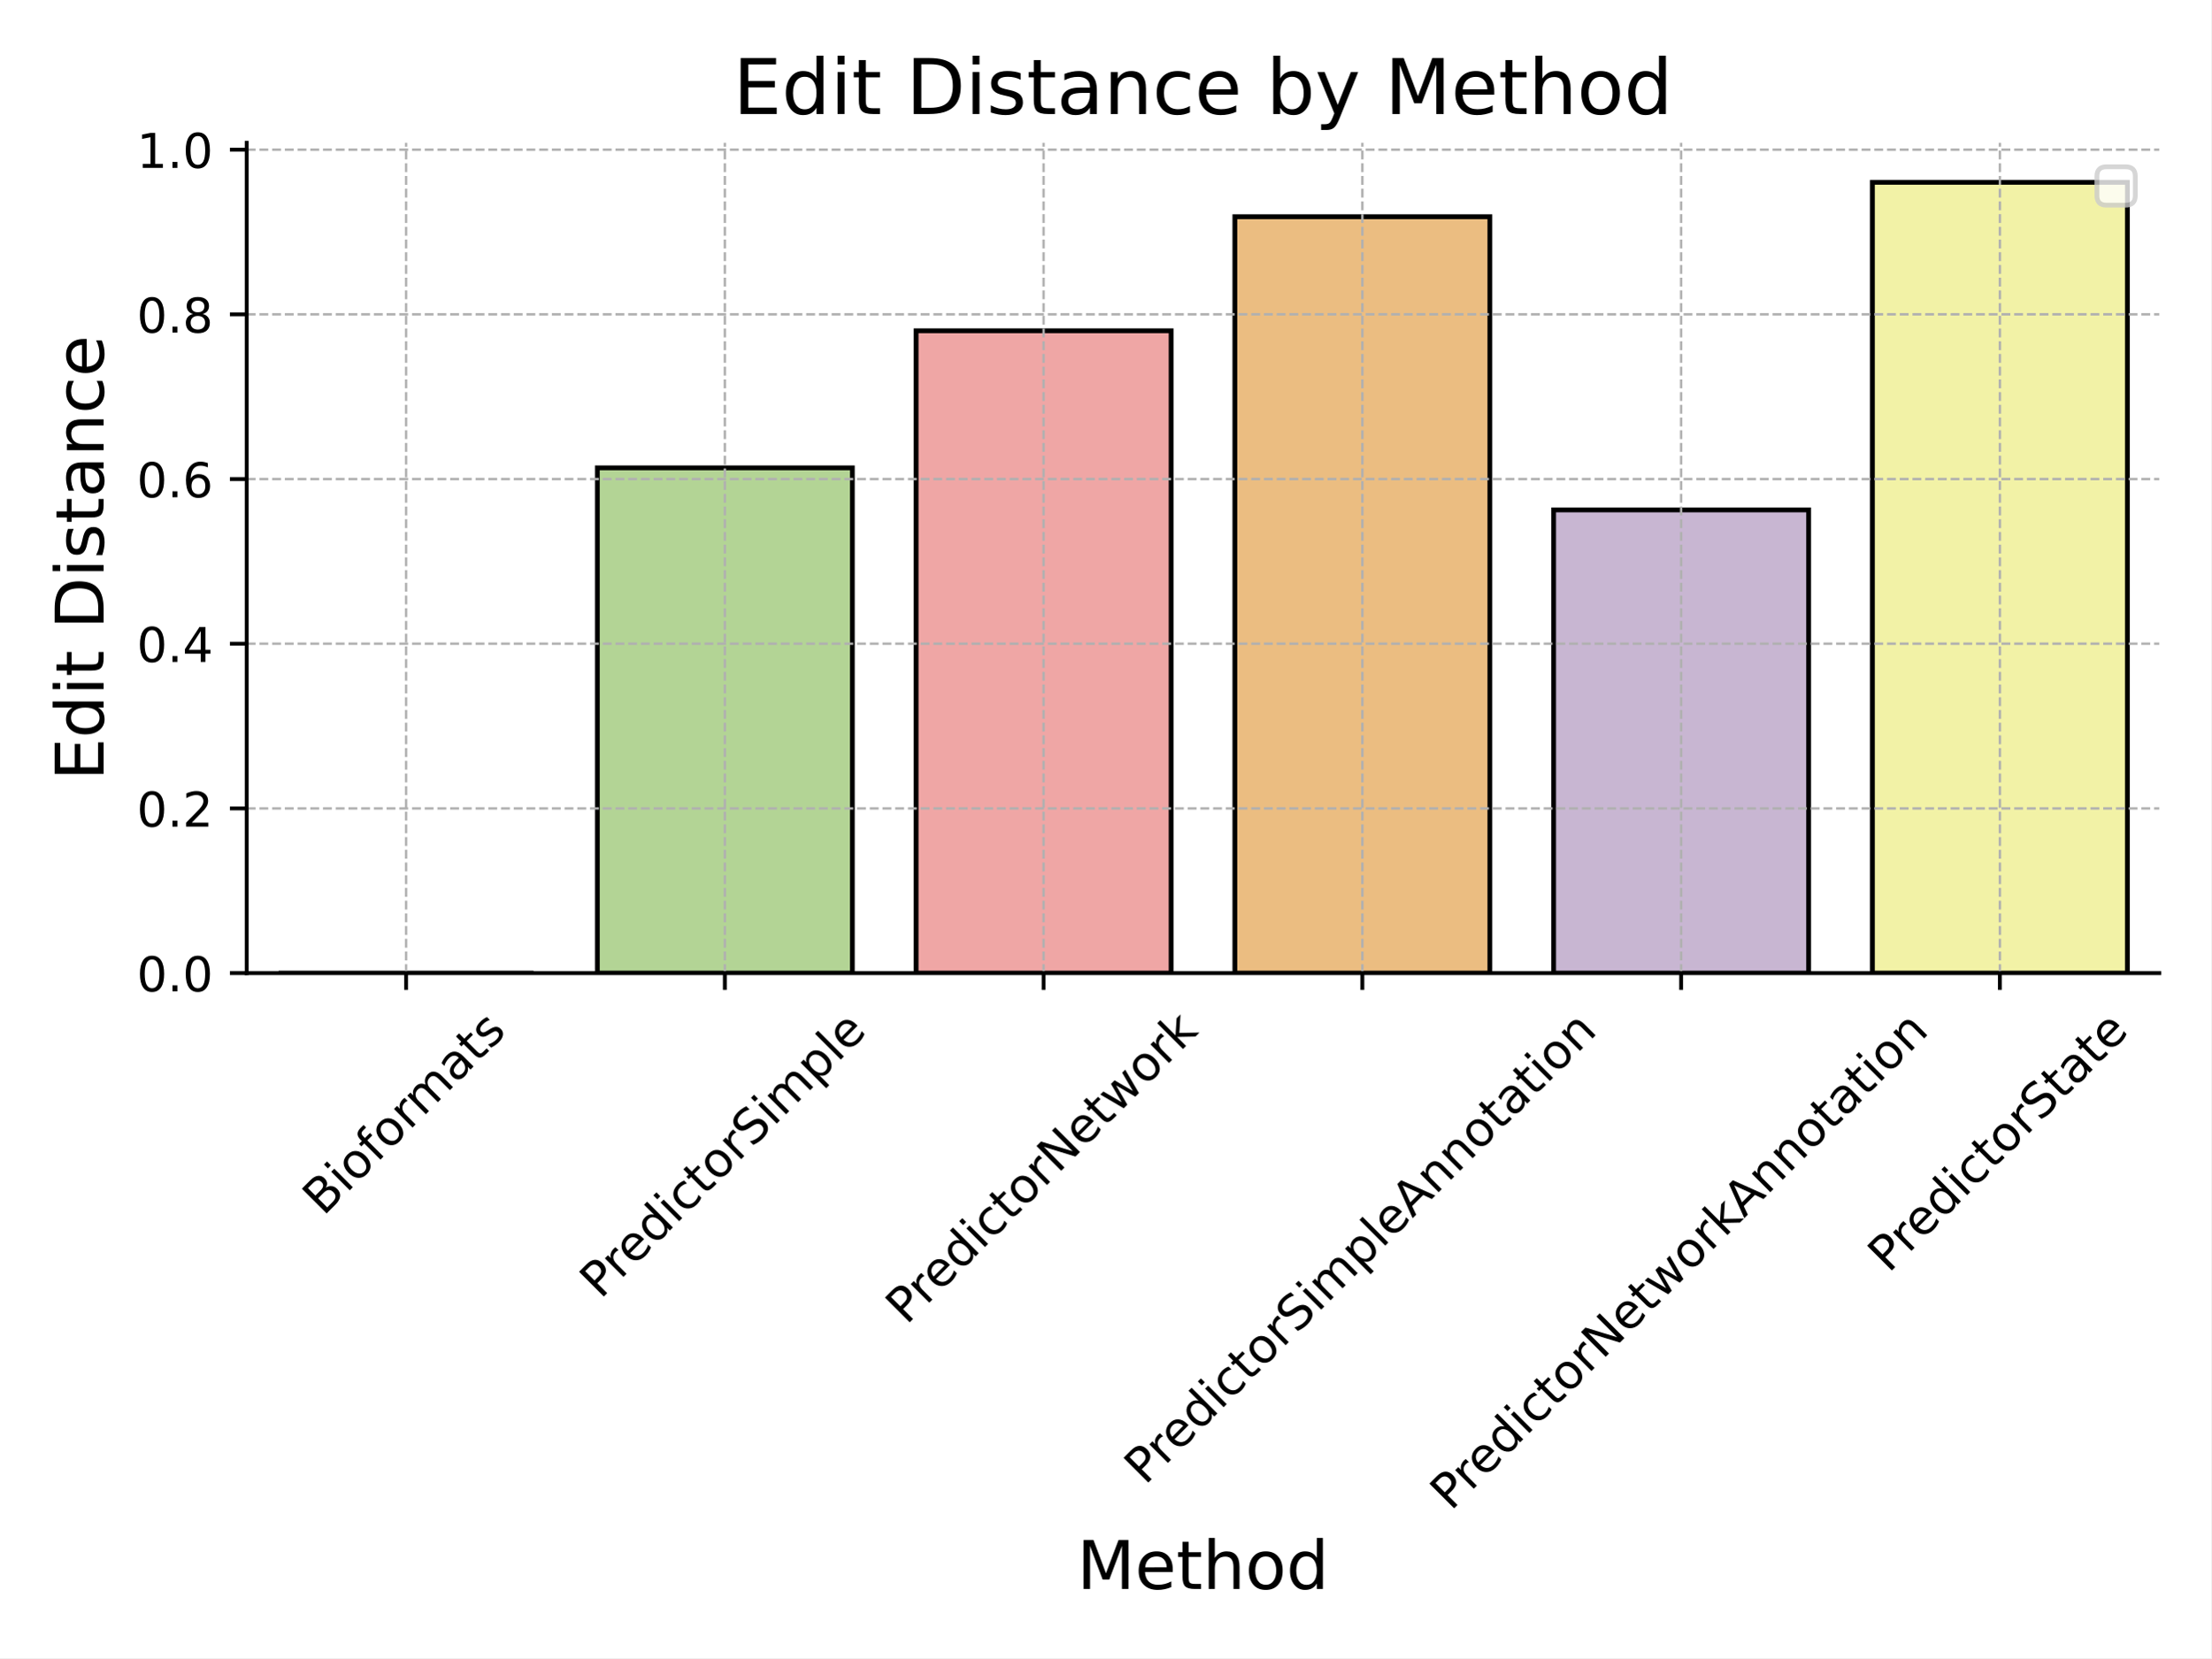
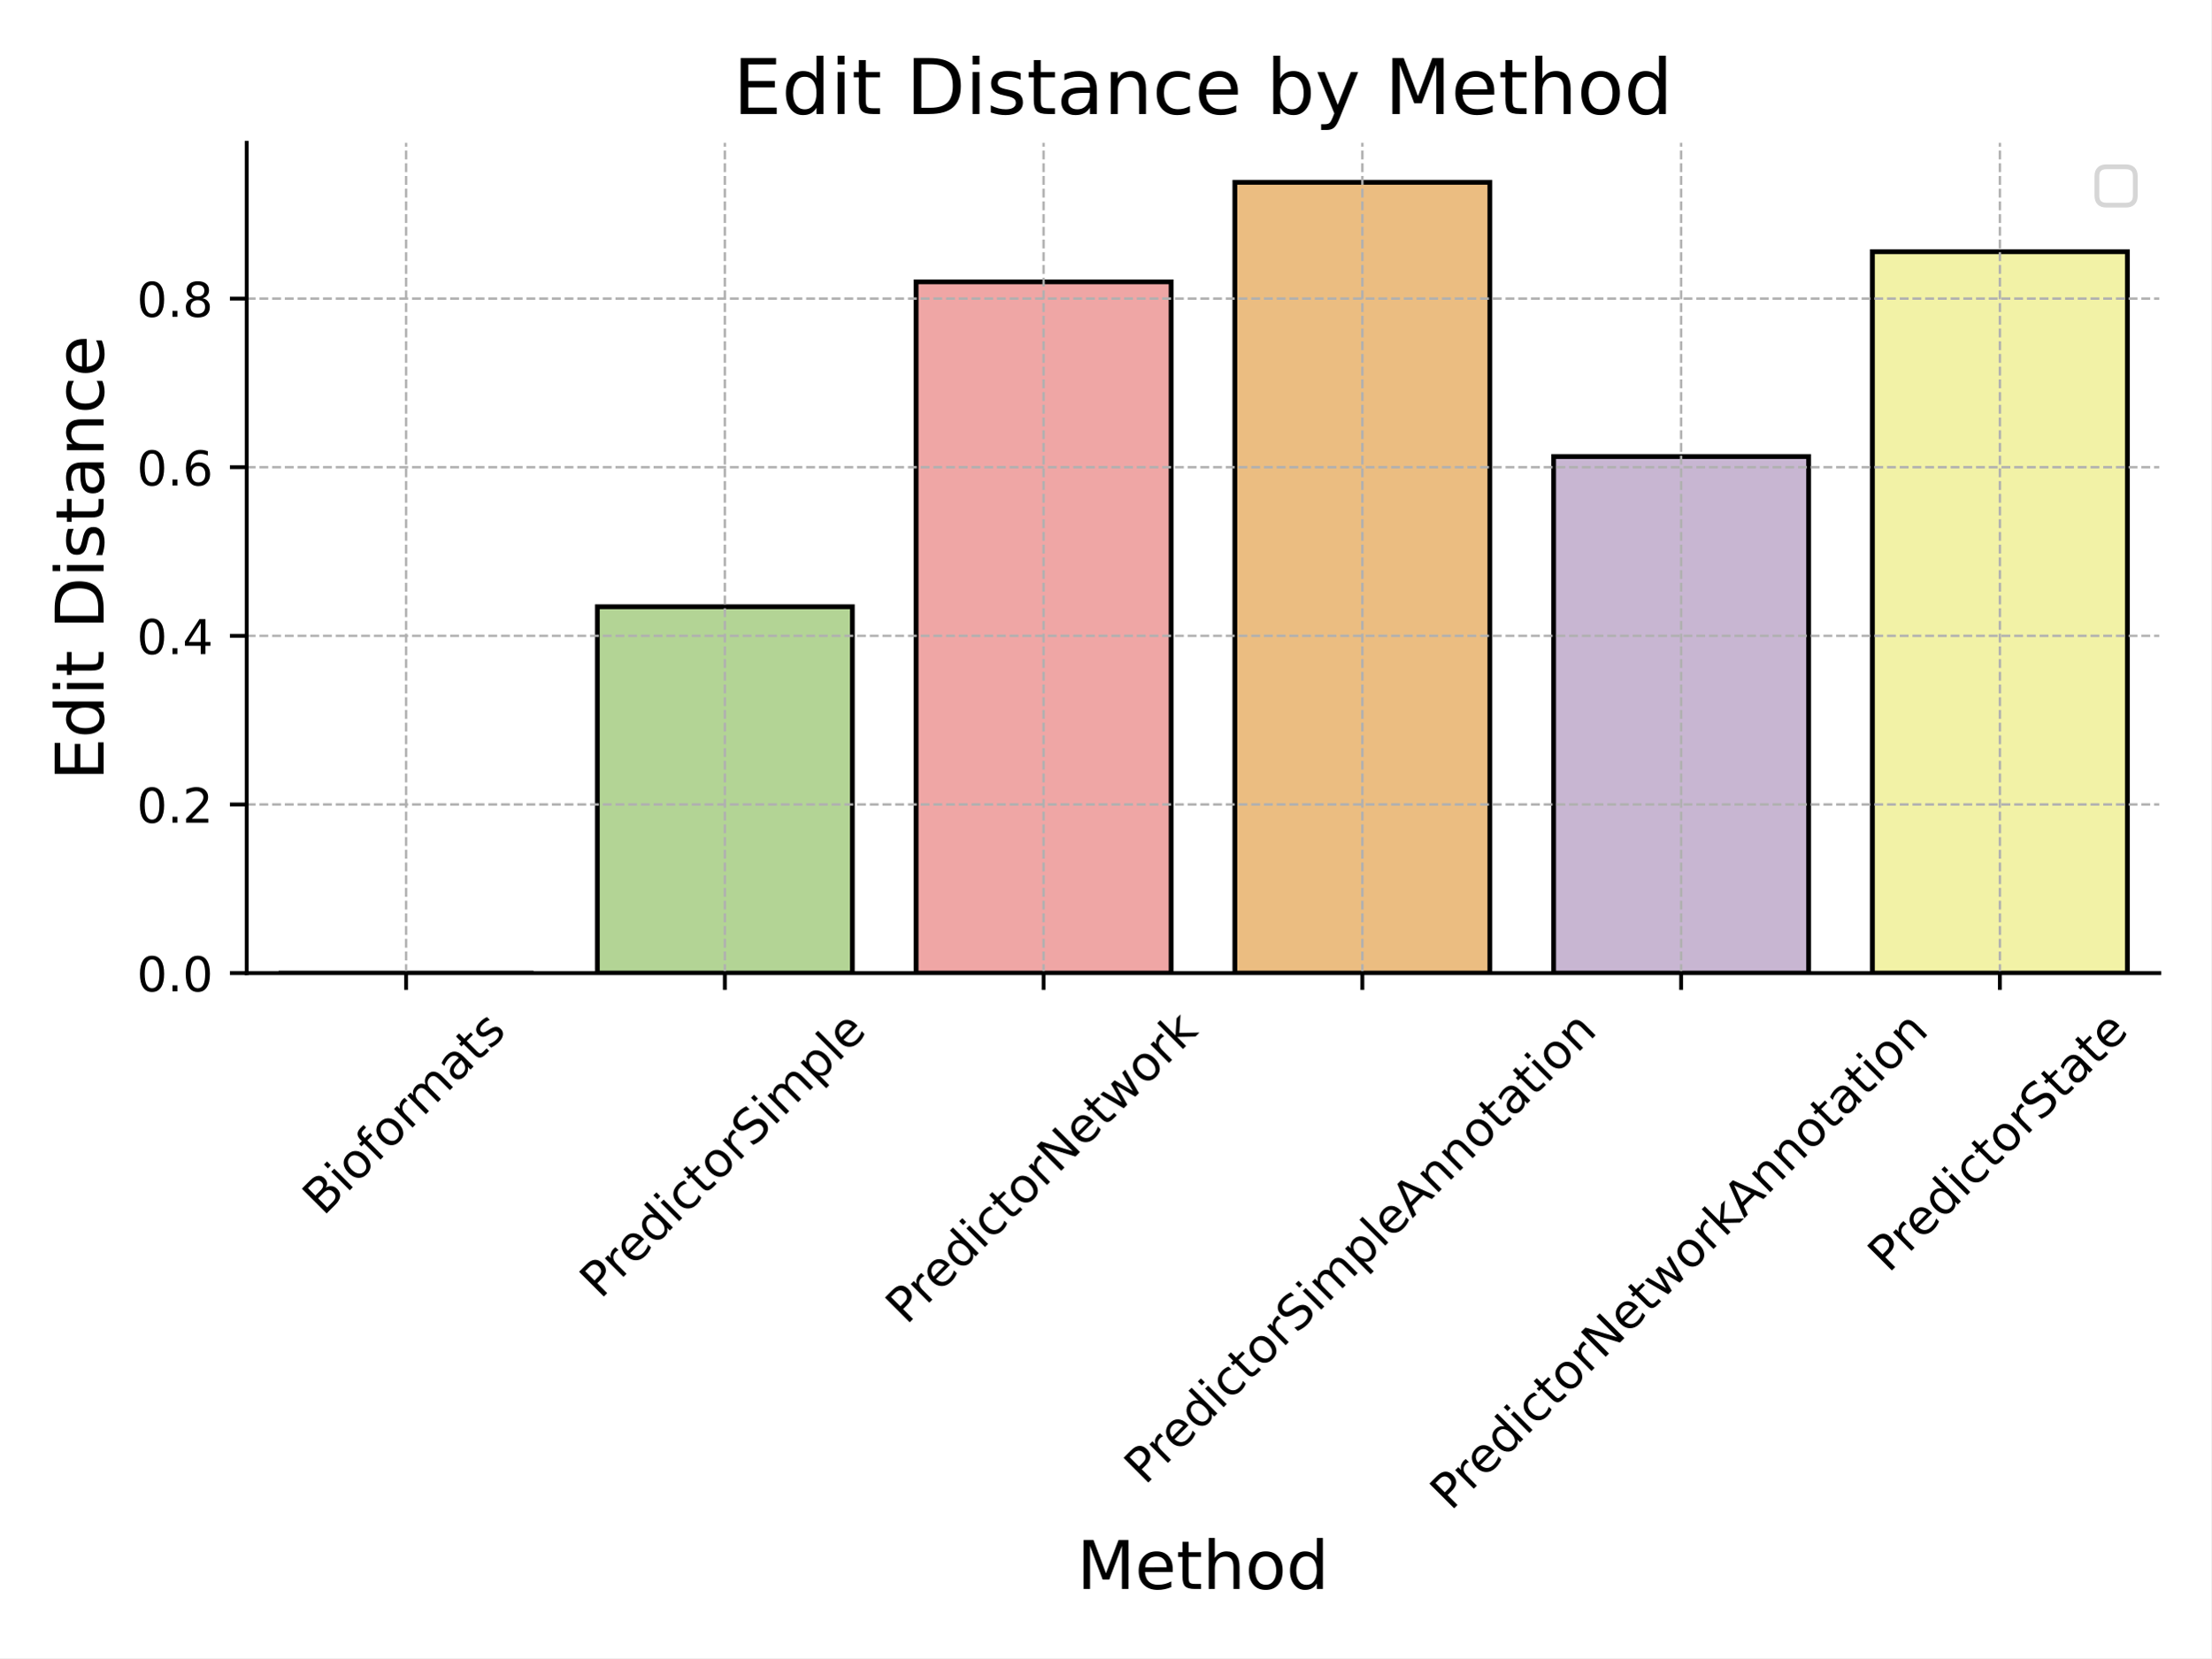
<svg xmlns="http://www.w3.org/2000/svg" xmlns:xlink="http://www.w3.org/1999/xlink" width="460.8pt" height="345.6pt" viewBox="0 0 460.8 345.6" version="1.1">
  <defs>
    <style type="text/css">*{stroke-linejoin: round; stroke-linecap: butt}</style>
  </defs>
  <g id="figure_1">
    <g id="patch_1">
      <path d="M 0 345.6  L 460.8 345.6  L 460.8 0  L 0 0  z " style="fill: #ffffff" />
    </g>
    <g id="axes_1">
      <g id="patch_2">
        <path d="M 51.41 202.824  L 450 202.824  L 450 29.76  L 51.41 29.76  z " style="fill: #ffffff" />
      </g>
      <g id="patch_3">
-         <path d="M 58.053 202.824  L 111.198 202.824  L 111.198 202.824  L 58.053 202.824  z " clip-path="url(#pd45c14556b)" style="fill: #aeccdb; stroke: #000000; stroke-linejoin: miter" />
+         <path d="M 58.053 202.824  L 111.198 202.824  L 111.198 202.824  L 58.053 202.824  z " clip-path="url(#pc53a55c528)" style="fill: #aeccdb; stroke: #000000; stroke-linejoin: miter" />
      </g>
      <g id="patch_4">
-         <path d="M 124.485 202.824  L 177.63 202.824  L 177.63 97.513  L 124.485 97.513  z " clip-path="url(#pd45c14556b)" style="fill: #b3d495; stroke: #000000; stroke-linejoin: miter" />
+         <path d="M 124.485 202.824  L 177.63 202.824  L 177.63 126.465  L 124.485 126.465  z " clip-path="url(#pc53a55c528)" style="fill: #b3d495; stroke: #000000; stroke-linejoin: miter" />
      </g>
      <g id="patch_5">
-         <path d="M 190.917 202.824  L 244.062 202.824  L 244.062 68.941  L 190.917 68.941  z " clip-path="url(#pd45c14556b)" style="fill: #efa6a5; stroke: #000000; stroke-linejoin: miter" />
+         <path d="M 190.917 202.824  L 244.062 202.824  L 244.062 58.743  L 190.917 58.743  z " clip-path="url(#pc53a55c528)" style="fill: #efa6a5; stroke: #000000; stroke-linejoin: miter" />
      </g>
      <g id="patch_6">
-         <path d="M 257.348 202.824  L 310.493 202.824  L 310.493 45.169  L 257.348 45.169  z " clip-path="url(#pd45c14556b)" style="fill: #ebbd81; stroke: #000000; stroke-linejoin: miter" />
+         <path d="M 257.348 202.824  L 310.493 202.824  L 310.493 38.001  L 257.348 38.001  z " clip-path="url(#pc53a55c528)" style="fill: #ebbd81; stroke: #000000; stroke-linejoin: miter" />
      </g>
      <g id="patch_7">
-         <path d="M 323.78 202.824  L 376.925 202.824  L 376.925 106.28  L 323.78 106.28  z " clip-path="url(#pd45c14556b)" style="fill: #c8b6d2; stroke: #000000; stroke-linejoin: miter" />
+         <path d="M 323.78 202.824  L 376.925 202.824  L 376.925 95.158  L 323.78 95.158  z " clip-path="url(#pc53a55c528)" style="fill: #c8b6d2; stroke: #000000; stroke-linejoin: miter" />
      </g>
      <g id="patch_8">
-         <path d="M 390.212 202.824  L 443.357 202.824  L 443.357 38.001  L 390.212 38.001  z " clip-path="url(#pd45c14556b)" style="fill: #f2f2a6; stroke: #000000; stroke-linejoin: miter" />
+         <path d="M 390.212 202.824  L 443.357 202.824  L 443.357 52.456  L 390.212 52.456  z " clip-path="url(#pc53a55c528)" style="fill: #f2f2a6; stroke: #000000; stroke-linejoin: miter" />
      </g>
      <g id="matplotlib.axis_1">
        <g id="xtick_1">
          <g id="line2d_1">
-             <path d="M 84.626 202.824  L 84.626 29.76  " clip-path="url(#pd45c14556b)" style="fill: none; stroke-dasharray: 1.85,0.8; stroke-dashoffset: 0; stroke: #b0b0b0; stroke-width: 0.5" />
+             <path d="M 84.626 202.824  L 84.626 29.76  " clip-path="url(#pc53a55c528)" style="fill: none; stroke-dasharray: 1.85,0.8; stroke-dashoffset: 0; stroke: #b0b0b0; stroke-width: 0.5" />
          </g>
          <g id="line2d_2">
            <defs>
-               <path id="m7a26733d53" d="M 0 0  L 0 3.5  " style="stroke: #000000; stroke-width: 0.8" />
+               <path id="md5f6fcd54d" d="M 0 0  L 0 3.5  " style="stroke: #000000; stroke-width: 0.8" />
            </defs>
            <g>
-               <use xlink:href="#m7a26733d53" x="84.626" y="202.824" style="stroke: #000000; stroke-width: 0.8" />
+               <use xlink:href="#md5f6fcd54d" x="84.626" y="202.824" style="stroke: #000000; stroke-width: 0.8" />
            </g>
          </g>
          <g id="text_1">
            <g transform="translate(67.36801 253.6145) rotate(-45) scale(0.1 -0.1)">
              <defs>
                <path id="DejaVuSans-42" d="M 1259 2228  L 1259 519  L 2272 519  Q 2781 519 3026 730  Q 3272 941 3272 1375  Q 3272 1813 3026 2020  Q 2781 2228 2272 2228  L 1259 2228  z M 1259 4147  L 1259 2741  L 2194 2741  Q 2656 2741 2882 2914  Q 3109 3088 3109 3444  Q 3109 3797 2882 3972  Q 2656 4147 2194 4147  L 1259 4147  z M 628 4666  L 2241 4666  Q 2963 4666 3353 4366  Q 3744 4066 3744 3513  Q 3744 3084 3544 2831  Q 3344 2578 2956 2516  Q 3422 2416 3680 2098  Q 3938 1781 3938 1306  Q 3938 681 3513 340  Q 3088 0 2303 0  L 628 0  L 628 4666  z " transform="scale(0.015625)" />
                <path id="DejaVuSans-69" d="M 603 3500  L 1178 3500  L 1178 0  L 603 0  L 603 3500  z M 603 4863  L 1178 4863  L 1178 4134  L 603 4134  L 603 4863  z " transform="scale(0.015625)" />
                <path id="DejaVuSans-6f" d="M 1959 3097  Q 1497 3097 1228 2736  Q 959 2375 959 1747  Q 959 1119 1226 758  Q 1494 397 1959 397  Q 2419 397 2687 759  Q 2956 1122 2956 1747  Q 2956 2369 2687 2733  Q 2419 3097 1959 3097  z M 1959 3584  Q 2709 3584 3137 3096  Q 3566 2609 3566 1747  Q 3566 888 3137 398  Q 2709 -91 1959 -91  Q 1206 -91 779 398  Q 353 888 353 1747  Q 353 2609 779 3096  Q 1206 3584 1959 3584  z " transform="scale(0.015625)" />
                <path id="DejaVuSans-66" d="M 2375 4863  L 2375 4384  L 1825 4384  Q 1516 4384 1395 4259  Q 1275 4134 1275 3809  L 1275 3500  L 2222 3500  L 2222 3053  L 1275 3053  L 1275 0  L 697 0  L 697 3053  L 147 3053  L 147 3500  L 697 3500  L 697 3744  Q 697 4328 969 4595  Q 1241 4863 1831 4863  L 2375 4863  z " transform="scale(0.015625)" />
                <path id="DejaVuSans-72" d="M 2631 2963  Q 2534 3019 2420 3045  Q 2306 3072 2169 3072  Q 1681 3072 1420 2755  Q 1159 2438 1159 1844  L 1159 0  L 581 0  L 581 3500  L 1159 3500  L 1159 2956  Q 1341 3275 1631 3429  Q 1922 3584 2338 3584  Q 2397 3584 2469 3576  Q 2541 3569 2628 3553  L 2631 2963  z " transform="scale(0.015625)" />
                <path id="DejaVuSans-6d" d="M 3328 2828  Q 3544 3216 3844 3400  Q 4144 3584 4550 3584  Q 5097 3584 5394 3201  Q 5691 2819 5691 2113  L 5691 0  L 5113 0  L 5113 2094  Q 5113 2597 4934 2840  Q 4756 3084 4391 3084  Q 3944 3084 3684 2787  Q 3425 2491 3425 1978  L 3425 0  L 2847 0  L 2847 2094  Q 2847 2600 2669 2842  Q 2491 3084 2119 3084  Q 1678 3084 1418 2786  Q 1159 2488 1159 1978  L 1159 0  L 581 0  L 581 3500  L 1159 3500  L 1159 2956  Q 1356 3278 1631 3431  Q 1906 3584 2284 3584  Q 2666 3584 2933 3390  Q 3200 3197 3328 2828  z " transform="scale(0.015625)" />
                <path id="DejaVuSans-61" d="M 2194 1759  Q 1497 1759 1228 1600  Q 959 1441 959 1056  Q 959 750 1161 570  Q 1363 391 1709 391  Q 2188 391 2477 730  Q 2766 1069 2766 1631  L 2766 1759  L 2194 1759  z M 3341 1997  L 3341 0  L 2766 0  L 2766 531  Q 2569 213 2275 61  Q 1981 -91 1556 -91  Q 1019 -91 701 211  Q 384 513 384 1019  Q 384 1609 779 1909  Q 1175 2209 1959 2209  L 2766 2209  L 2766 2266  Q 2766 2663 2505 2880  Q 2244 3097 1772 3097  Q 1472 3097 1187 3025  Q 903 2953 641 2809  L 641 3341  Q 956 3463 1253 3523  Q 1550 3584 1831 3584  Q 2591 3584 2966 3190  Q 3341 2797 3341 1997  z " transform="scale(0.015625)" />
                <path id="DejaVuSans-74" d="M 1172 4494  L 1172 3500  L 2356 3500  L 2356 3053  L 1172 3053  L 1172 1153  Q 1172 725 1289 603  Q 1406 481 1766 481  L 2356 481  L 2356 0  L 1766 0  Q 1100 0 847 248  Q 594 497 594 1153  L 594 3053  L 172 3053  L 172 3500  L 594 3500  L 594 4494  L 1172 4494  z " transform="scale(0.015625)" />
                <path id="DejaVuSans-73" d="M 2834 3397  L 2834 2853  Q 2591 2978 2328 3040  Q 2066 3103 1784 3103  Q 1356 3103 1142 2972  Q 928 2841 928 2578  Q 928 2378 1081 2264  Q 1234 2150 1697 2047  L 1894 2003  Q 2506 1872 2764 1633  Q 3022 1394 3022 966  Q 3022 478 2636 193  Q 2250 -91 1575 -91  Q 1294 -91 989 -36  Q 684 19 347 128  L 347 722  Q 666 556 975 473  Q 1284 391 1588 391  Q 1994 391 2212 530  Q 2431 669 2431 922  Q 2431 1156 2273 1281  Q 2116 1406 1581 1522  L 1381 1569  Q 847 1681 609 1914  Q 372 2147 372 2553  Q 372 3047 722 3315  Q 1072 3584 1716 3584  Q 2034 3584 2315 3537  Q 2597 3491 2834 3397  z " transform="scale(0.015625)" />
              </defs>
              <use xlink:href="#DejaVuSans-42" />
              <use xlink:href="#DejaVuSans-69" x="68.604" />
              <use xlink:href="#DejaVuSans-6f" x="96.387" />
              <use xlink:href="#DejaVuSans-66" x="157.568" />
              <use xlink:href="#DejaVuSans-6f" x="192.773" />
              <use xlink:href="#DejaVuSans-72" x="253.955" />
              <use xlink:href="#DejaVuSans-6d" x="293.318" />
              <use xlink:href="#DejaVuSans-61" x="390.73" />
              <use xlink:href="#DejaVuSans-74" x="452.01" />
              <use xlink:href="#DejaVuSans-73" x="491.219" />
            </g>
          </g>
        </g>
        <g id="xtick_2">
          <g id="line2d_3">
-             <path d="M 151.058 202.824  L 151.058 29.76  " clip-path="url(#pd45c14556b)" style="fill: none; stroke-dasharray: 1.85,0.8; stroke-dashoffset: 0; stroke: #b0b0b0; stroke-width: 0.5" />
+             <path d="M 151.058 202.824  L 151.058 29.76  " clip-path="url(#pc53a55c528)" style="fill: none; stroke-dasharray: 1.85,0.8; stroke-dashoffset: 0; stroke: #b0b0b0; stroke-width: 0.5" />
          </g>
          <g id="line2d_4">
            <g>
-               <use xlink:href="#m7a26733d53" x="151.058" y="202.824" style="stroke: #000000; stroke-width: 0.8" />
+               <use xlink:href="#md5f6fcd54d" x="151.058" y="202.824" style="stroke: #000000; stroke-width: 0.8" />
            </g>
          </g>
          <g id="text_2">
            <g transform="translate(125.1431 270.9276) rotate(-45) scale(0.1 -0.1)">
              <defs>
                <path id="DejaVuSans-50" d="M 1259 4147  L 1259 2394  L 2053 2394  Q 2494 2394 2734 2622  Q 2975 2850 2975 3272  Q 2975 3691 2734 3919  Q 2494 4147 2053 4147  L 1259 4147  z M 628 4666  L 2053 4666  Q 2838 4666 3239 4311  Q 3641 3956 3641 3272  Q 3641 2581 3239 2228  Q 2838 1875 2053 1875  L 1259 1875  L 1259 0  L 628 0  L 628 4666  z " transform="scale(0.015625)" />
                <path id="DejaVuSans-65" d="M 3597 1894  L 3597 1613  L 953 1613  Q 991 1019 1311 708  Q 1631 397 2203 397  Q 2534 397 2845 478  Q 3156 559 3463 722  L 3463 178  Q 3153 47 2828 -22  Q 2503 -91 2169 -91  Q 1331 -91 842 396  Q 353 884 353 1716  Q 353 2575 817 3079  Q 1281 3584 2069 3584  Q 2775 3584 3186 3129  Q 3597 2675 3597 1894  z M 3022 2063  Q 3016 2534 2758 2815  Q 2500 3097 2075 3097  Q 1594 3097 1305 2825  Q 1016 2553 972 2059  L 3022 2063  z " transform="scale(0.015625)" />
                <path id="DejaVuSans-64" d="M 2906 2969  L 2906 4863  L 3481 4863  L 3481 0  L 2906 0  L 2906 525  Q 2725 213 2448 61  Q 2172 -91 1784 -91  Q 1150 -91 751 415  Q 353 922 353 1747  Q 353 2572 751 3078  Q 1150 3584 1784 3584  Q 2172 3584 2448 3432  Q 2725 3281 2906 2969  z M 947 1747  Q 947 1113 1208 752  Q 1469 391 1925 391  Q 2381 391 2643 752  Q 2906 1113 2906 1747  Q 2906 2381 2643 2742  Q 2381 3103 1925 3103  Q 1469 3103 1208 2742  Q 947 2381 947 1747  z " transform="scale(0.015625)" />
                <path id="DejaVuSans-63" d="M 3122 3366  L 3122 2828  Q 2878 2963 2633 3030  Q 2388 3097 2138 3097  Q 1578 3097 1268 2742  Q 959 2388 959 1747  Q 959 1106 1268 751  Q 1578 397 2138 397  Q 2388 397 2633 464  Q 2878 531 3122 666  L 3122 134  Q 2881 22 2623 -34  Q 2366 -91 2075 -91  Q 1284 -91 818 406  Q 353 903 353 1747  Q 353 2603 823 3093  Q 1294 3584 2113 3584  Q 2378 3584 2631 3529  Q 2884 3475 3122 3366  z " transform="scale(0.015625)" />
                <path id="DejaVuSans-53" d="M 3425 4513  L 3425 3897  Q 3066 4069 2747 4153  Q 2428 4238 2131 4238  Q 1616 4238 1336 4038  Q 1056 3838 1056 3469  Q 1056 3159 1242 3001  Q 1428 2844 1947 2747  L 2328 2669  Q 3034 2534 3370 2195  Q 3706 1856 3706 1288  Q 3706 609 3251 259  Q 2797 -91 1919 -91  Q 1588 -91 1214 -16  Q 841 59 441 206  L 441 856  Q 825 641 1194 531  Q 1563 422 1919 422  Q 2459 422 2753 634  Q 3047 847 3047 1241  Q 3047 1584 2836 1778  Q 2625 1972 2144 2069  L 1759 2144  Q 1053 2284 737 2584  Q 422 2884 422 3419  Q 422 4038 858 4394  Q 1294 4750 2059 4750  Q 2388 4750 2728 4690  Q 3069 4631 3425 4513  z " transform="scale(0.015625)" />
                <path id="DejaVuSans-70" d="M 1159 525  L 1159 -1331  L 581 -1331  L 581 3500  L 1159 3500  L 1159 2969  Q 1341 3281 1617 3432  Q 1894 3584 2278 3584  Q 2916 3584 3314 3078  Q 3713 2572 3713 1747  Q 3713 922 3314 415  Q 2916 -91 2278 -91  Q 1894 -91 1617 61  Q 1341 213 1159 525  z M 3116 1747  Q 3116 2381 2855 2742  Q 2594 3103 2138 3103  Q 1681 3103 1420 2742  Q 1159 2381 1159 1747  Q 1159 1113 1420 752  Q 1681 391 2138 391  Q 2594 391 2855 752  Q 3116 1113 3116 1747  z " transform="scale(0.015625)" />
                <path id="DejaVuSans-6c" d="M 603 4863  L 1178 4863  L 1178 0  L 603 0  L 603 4863  z " transform="scale(0.015625)" />
              </defs>
              <use xlink:href="#DejaVuSans-50" />
              <use xlink:href="#DejaVuSans-72" x="58.553" />
              <use xlink:href="#DejaVuSans-65" x="97.416" />
              <use xlink:href="#DejaVuSans-64" x="158.939" />
              <use xlink:href="#DejaVuSans-69" x="222.416" />
              <use xlink:href="#DejaVuSans-63" x="250.199" />
              <use xlink:href="#DejaVuSans-74" x="305.18" />
              <use xlink:href="#DejaVuSans-6f" x="344.389" />
              <use xlink:href="#DejaVuSans-72" x="405.57" />
              <use xlink:href="#DejaVuSans-53" x="446.684" />
              <use xlink:href="#DejaVuSans-69" x="510.16" />
              <use xlink:href="#DejaVuSans-6d" x="537.943" />
              <use xlink:href="#DejaVuSans-70" x="635.355" />
              <use xlink:href="#DejaVuSans-6c" x="698.832" />
              <use xlink:href="#DejaVuSans-65" x="726.615" />
            </g>
          </g>
        </g>
        <g id="xtick_3">
          <g id="line2d_5">
-             <path d="M 217.489 202.824  L 217.489 29.76  " clip-path="url(#pd45c14556b)" style="fill: none; stroke-dasharray: 1.85,0.8; stroke-dashoffset: 0; stroke: #b0b0b0; stroke-width: 0.5" />
+             <path d="M 217.489 202.824  L 217.489 29.76  " clip-path="url(#pc53a55c528)" style="fill: none; stroke-dasharray: 1.85,0.8; stroke-dashoffset: 0; stroke: #b0b0b0; stroke-width: 0.5" />
          </g>
          <g id="line2d_6">
            <g>
-               <use xlink:href="#m7a26733d53" x="217.489" y="202.824" style="stroke: #000000; stroke-width: 0.8" />
+               <use xlink:href="#md5f6fcd54d" x="217.489" y="202.824" style="stroke: #000000; stroke-width: 0.8" />
            </g>
          </g>
          <g id="text_3">
            <g transform="translate(188.8856 276.306) rotate(-45) scale(0.1 -0.1)">
              <defs>
                <path id="DejaVuSans-4e" d="M 628 4666  L 1478 4666  L 3547 763  L 3547 4666  L 4159 4666  L 4159 0  L 3309 0  L 1241 3903  L 1241 0  L 628 0  L 628 4666  z " transform="scale(0.015625)" />
                <path id="DejaVuSans-77" d="M 269 3500  L 844 3500  L 1563 769  L 2278 3500  L 2956 3500  L 3675 769  L 4391 3500  L 4966 3500  L 4050 0  L 3372 0  L 2619 2869  L 1863 0  L 1184 0  L 269 3500  z " transform="scale(0.015625)" />
                <path id="DejaVuSans-6b" d="M 581 4863  L 1159 4863  L 1159 1991  L 2875 3500  L 3609 3500  L 1753 1863  L 3688 0  L 2938 0  L 1159 1709  L 1159 0  L 581 0  L 581 4863  z " transform="scale(0.015625)" />
              </defs>
              <use xlink:href="#DejaVuSans-50" />
              <use xlink:href="#DejaVuSans-72" x="58.553" />
              <use xlink:href="#DejaVuSans-65" x="97.416" />
              <use xlink:href="#DejaVuSans-64" x="158.939" />
              <use xlink:href="#DejaVuSans-69" x="222.416" />
              <use xlink:href="#DejaVuSans-63" x="250.199" />
              <use xlink:href="#DejaVuSans-74" x="305.18" />
              <use xlink:href="#DejaVuSans-6f" x="344.389" />
              <use xlink:href="#DejaVuSans-72" x="405.57" />
              <use xlink:href="#DejaVuSans-4e" x="446.684" />
              <use xlink:href="#DejaVuSans-65" x="521.488" />
              <use xlink:href="#DejaVuSans-74" x="583.012" />
              <use xlink:href="#DejaVuSans-77" x="622.221" />
              <use xlink:href="#DejaVuSans-6f" x="704.008" />
              <use xlink:href="#DejaVuSans-72" x="765.189" />
              <use xlink:href="#DejaVuSans-6b" x="806.303" />
            </g>
          </g>
        </g>
        <g id="xtick_4">
          <g id="line2d_7">
-             <path d="M 283.921 202.824  L 283.921 29.76  " clip-path="url(#pd45c14556b)" style="fill: none; stroke-dasharray: 1.85,0.8; stroke-dashoffset: 0; stroke: #b0b0b0; stroke-width: 0.5" />
+             <path d="M 283.921 202.824  L 283.921 29.76  " clip-path="url(#pc53a55c528)" style="fill: none; stroke-dasharray: 1.85,0.8; stroke-dashoffset: 0; stroke: #b0b0b0; stroke-width: 0.5" />
          </g>
          <g id="line2d_8">
            <g>
-               <use xlink:href="#m7a26733d53" x="283.921" y="202.824" style="stroke: #000000; stroke-width: 0.8" />
+               <use xlink:href="#md5f6fcd54d" x="283.921" y="202.824" style="stroke: #000000; stroke-width: 0.8" />
            </g>
          </g>
          <g id="text_4">
            <g transform="translate(238.6185 309.7036) rotate(-45) scale(0.1 -0.1)">
              <defs>
                <path id="DejaVuSans-41" d="M 2188 4044  L 1331 1722  L 3047 1722  L 2188 4044  z M 1831 4666  L 2547 4666  L 4325 0  L 3669 0  L 3244 1197  L 1141 1197  L 716 0  L 50 0  L 1831 4666  z " transform="scale(0.015625)" />
                <path id="DejaVuSans-6e" d="M 3513 2113  L 3513 0  L 2938 0  L 2938 2094  Q 2938 2591 2744 2837  Q 2550 3084 2163 3084  Q 1697 3084 1428 2787  Q 1159 2491 1159 1978  L 1159 0  L 581 0  L 581 3500  L 1159 3500  L 1159 2956  Q 1366 3272 1645 3428  Q 1925 3584 2291 3584  Q 2894 3584 3203 3211  Q 3513 2838 3513 2113  z " transform="scale(0.015625)" />
              </defs>
              <use xlink:href="#DejaVuSans-50" />
              <use xlink:href="#DejaVuSans-72" x="58.553" />
              <use xlink:href="#DejaVuSans-65" x="97.416" />
              <use xlink:href="#DejaVuSans-64" x="158.939" />
              <use xlink:href="#DejaVuSans-69" x="222.416" />
              <use xlink:href="#DejaVuSans-63" x="250.199" />
              <use xlink:href="#DejaVuSans-74" x="305.18" />
              <use xlink:href="#DejaVuSans-6f" x="344.389" />
              <use xlink:href="#DejaVuSans-72" x="405.57" />
              <use xlink:href="#DejaVuSans-53" x="446.684" />
              <use xlink:href="#DejaVuSans-69" x="510.16" />
              <use xlink:href="#DejaVuSans-6d" x="537.943" />
              <use xlink:href="#DejaVuSans-70" x="635.355" />
              <use xlink:href="#DejaVuSans-6c" x="698.832" />
              <use xlink:href="#DejaVuSans-65" x="726.615" />
              <use xlink:href="#DejaVuSans-41" x="788.139" />
              <use xlink:href="#DejaVuSans-6e" x="856.547" />
              <use xlink:href="#DejaVuSans-6e" x="919.926" />
              <use xlink:href="#DejaVuSans-6f" x="983.305" />
              <use xlink:href="#DejaVuSans-74" x="1044.486" />
              <use xlink:href="#DejaVuSans-61" x="1083.695" />
              <use xlink:href="#DejaVuSans-74" x="1144.975" />
              <use xlink:href="#DejaVuSans-69" x="1184.184" />
              <use xlink:href="#DejaVuSans-6f" x="1211.967" />
              <use xlink:href="#DejaVuSans-6e" x="1273.148" />
            </g>
          </g>
        </g>
        <g id="xtick_5">
          <g id="line2d_9">
-             <path d="M 350.353 202.824  L 350.353 29.76  " clip-path="url(#pd45c14556b)" style="fill: none; stroke-dasharray: 1.85,0.8; stroke-dashoffset: 0; stroke: #b0b0b0; stroke-width: 0.5" />
+             <path d="M 350.353 202.824  L 350.353 29.76  " clip-path="url(#pc53a55c528)" style="fill: none; stroke-dasharray: 1.85,0.8; stroke-dashoffset: 0; stroke: #b0b0b0; stroke-width: 0.5" />
          </g>
          <g id="line2d_10">
            <g>
-               <use xlink:href="#m7a26733d53" x="350.353" y="202.824" style="stroke: #000000; stroke-width: 0.8" />
+               <use xlink:href="#md5f6fcd54d" x="350.353" y="202.824" style="stroke: #000000; stroke-width: 0.8" />
            </g>
          </g>
          <g id="text_5">
            <g transform="translate(302.3609 315.082) rotate(-45) scale(0.1 -0.1)">
              <use xlink:href="#DejaVuSans-50" />
              <use xlink:href="#DejaVuSans-72" x="58.553" />
              <use xlink:href="#DejaVuSans-65" x="97.416" />
              <use xlink:href="#DejaVuSans-64" x="158.939" />
              <use xlink:href="#DejaVuSans-69" x="222.416" />
              <use xlink:href="#DejaVuSans-63" x="250.199" />
              <use xlink:href="#DejaVuSans-74" x="305.18" />
              <use xlink:href="#DejaVuSans-6f" x="344.389" />
              <use xlink:href="#DejaVuSans-72" x="405.57" />
              <use xlink:href="#DejaVuSans-4e" x="446.684" />
              <use xlink:href="#DejaVuSans-65" x="521.488" />
              <use xlink:href="#DejaVuSans-74" x="583.012" />
              <use xlink:href="#DejaVuSans-77" x="622.221" />
              <use xlink:href="#DejaVuSans-6f" x="704.008" />
              <use xlink:href="#DejaVuSans-72" x="765.189" />
              <use xlink:href="#DejaVuSans-6b" x="806.303" />
              <use xlink:href="#DejaVuSans-41" x="864.213" />
              <use xlink:href="#DejaVuSans-6e" x="932.621" />
              <use xlink:href="#DejaVuSans-6e" x="996" />
              <use xlink:href="#DejaVuSans-6f" x="1059.379" />
              <use xlink:href="#DejaVuSans-74" x="1120.561" />
              <use xlink:href="#DejaVuSans-61" x="1159.77" />
              <use xlink:href="#DejaVuSans-74" x="1221.049" />
              <use xlink:href="#DejaVuSans-69" x="1260.258" />
              <use xlink:href="#DejaVuSans-6f" x="1288.041" />
              <use xlink:href="#DejaVuSans-6e" x="1349.223" />
            </g>
          </g>
        </g>
        <g id="xtick_6">
          <g id="line2d_11">
-             <path d="M 416.784 202.824  L 416.784 29.76  " clip-path="url(#pd45c14556b)" style="fill: none; stroke-dasharray: 1.85,0.8; stroke-dashoffset: 0; stroke: #b0b0b0; stroke-width: 0.5" />
+             <path d="M 416.784 202.824  L 416.784 29.76  " clip-path="url(#pc53a55c528)" style="fill: none; stroke-dasharray: 1.85,0.8; stroke-dashoffset: 0; stroke: #b0b0b0; stroke-width: 0.5" />
          </g>
          <g id="line2d_12">
            <g>
-               <use xlink:href="#m7a26733d53" x="416.784" y="202.824" style="stroke: #000000; stroke-width: 0.8" />
+               <use xlink:href="#md5f6fcd54d" x="416.784" y="202.824" style="stroke: #000000; stroke-width: 0.8" />
            </g>
          </g>
          <g id="text_6">
            <g transform="translate(393.5839 265.4994) rotate(-45) scale(0.1 -0.1)">
              <use xlink:href="#DejaVuSans-50" />
              <use xlink:href="#DejaVuSans-72" x="58.553" />
              <use xlink:href="#DejaVuSans-65" x="97.416" />
              <use xlink:href="#DejaVuSans-64" x="158.939" />
              <use xlink:href="#DejaVuSans-69" x="222.416" />
              <use xlink:href="#DejaVuSans-63" x="250.199" />
              <use xlink:href="#DejaVuSans-74" x="305.18" />
              <use xlink:href="#DejaVuSans-6f" x="344.389" />
              <use xlink:href="#DejaVuSans-72" x="405.57" />
              <use xlink:href="#DejaVuSans-53" x="446.684" />
              <use xlink:href="#DejaVuSans-74" x="510.16" />
              <use xlink:href="#DejaVuSans-61" x="549.369" />
              <use xlink:href="#DejaVuSans-74" x="610.648" />
              <use xlink:href="#DejaVuSans-65" x="649.857" />
            </g>
          </g>
        </g>
        <g id="text_7">
          <g transform="translate(224.4506 331.1904) scale(0.14 -0.14)">
            <defs>
              <path id="DejaVuSans-4d" d="M 628 4666  L 1569 4666  L 2759 1491  L 3956 4666  L 4897 4666  L 4897 0  L 4281 0  L 4281 4097  L 3078 897  L 2444 897  L 1241 4097  L 1241 0  L 628 0  L 628 4666  z " transform="scale(0.015625)" />
              <path id="DejaVuSans-68" d="M 3513 2113  L 3513 0  L 2938 0  L 2938 2094  Q 2938 2591 2744 2837  Q 2550 3084 2163 3084  Q 1697 3084 1428 2787  Q 1159 2491 1159 1978  L 1159 0  L 581 0  L 581 4863  L 1159 4863  L 1159 2956  Q 1366 3272 1645 3428  Q 1925 3584 2291 3584  Q 2894 3584 3203 3211  Q 3513 2838 3513 2113  z " transform="scale(0.015625)" />
            </defs>
            <use xlink:href="#DejaVuSans-4d" />
            <use xlink:href="#DejaVuSans-65" x="86.279" />
            <use xlink:href="#DejaVuSans-74" x="147.803" />
            <use xlink:href="#DejaVuSans-68" x="187.012" />
            <use xlink:href="#DejaVuSans-6f" x="250.391" />
            <use xlink:href="#DejaVuSans-64" x="311.572" />
          </g>
        </g>
      </g>
      <g id="matplotlib.axis_2">
        <g id="ytick_1">
          <g id="line2d_13">
-             <path d="M 51.41 202.824  L 450 202.824  " clip-path="url(#pd45c14556b)" style="fill: none; stroke-dasharray: 1.85,0.8; stroke-dashoffset: 0; stroke: #b0b0b0; stroke-width: 0.5" />
+             <path d="M 51.41 202.824  L 450 202.824  " clip-path="url(#pc53a55c528)" style="fill: none; stroke-dasharray: 1.85,0.8; stroke-dashoffset: 0; stroke: #b0b0b0; stroke-width: 0.5" />
          </g>
          <g id="line2d_14">
            <defs>
-               <path id="md2dcc0e23f" d="M 0 0  L -3.5 0  " style="stroke: #000000; stroke-width: 0.8" />
+               <path id="maadd4d385f" d="M 0 0  L -3.5 0  " style="stroke: #000000; stroke-width: 0.8" />
            </defs>
            <g>
-               <use xlink:href="#md2dcc0e23f" x="51.41" y="202.824" style="stroke: #000000; stroke-width: 0.8" />
+               <use xlink:href="#maadd4d385f" x="51.41" y="202.824" style="stroke: #000000; stroke-width: 0.8" />
            </g>
          </g>
          <g id="text_8">
            <g transform="translate(28.50688 206.6228) scale(0.1 -0.1)">
              <defs>
                <path id="DejaVuSans-30" d="M 2034 4250  Q 1547 4250 1301 3770  Q 1056 3291 1056 2328  Q 1056 1369 1301 889  Q 1547 409 2034 409  Q 2525 409 2770 889  Q 3016 1369 3016 2328  Q 3016 3291 2770 3770  Q 2525 4250 2034 4250  z M 2034 4750  Q 2819 4750 3233 4129  Q 3647 3509 3647 2328  Q 3647 1150 3233 529  Q 2819 -91 2034 -91  Q 1250 -91 836 529  Q 422 1150 422 2328  Q 422 3509 836 4129  Q 1250 4750 2034 4750  z " transform="scale(0.015625)" />
                <path id="DejaVuSans-2e" d="M 684 794  L 1344 794  L 1344 0  L 684 0  L 684 794  z " transform="scale(0.015625)" />
              </defs>
              <use xlink:href="#DejaVuSans-30" />
              <use xlink:href="#DejaVuSans-2e" x="63.623" />
              <use xlink:href="#DejaVuSans-30" x="95.41" />
            </g>
          </g>
        </g>
        <g id="ytick_2">
          <g id="line2d_15">
-             <path d="M 51.41 168.497  L 450 168.497  " clip-path="url(#pd45c14556b)" style="fill: none; stroke-dasharray: 1.85,0.8; stroke-dashoffset: 0; stroke: #b0b0b0; stroke-width: 0.5" />
+             <path d="M 51.41 167.675  L 450 167.675  " clip-path="url(#pc53a55c528)" style="fill: none; stroke-dasharray: 1.85,0.8; stroke-dashoffset: 0; stroke: #b0b0b0; stroke-width: 0.5" />
          </g>
          <g id="line2d_16">
            <g>
-               <use xlink:href="#md2dcc0e23f" x="51.41" y="168.497" style="stroke: #000000; stroke-width: 0.8" />
+               <use xlink:href="#maadd4d385f" x="51.41" y="167.675" style="stroke: #000000; stroke-width: 0.8" />
            </g>
          </g>
          <g id="text_9">
-             <g transform="translate(28.50688 172.2962) scale(0.1 -0.1)">
+             <g transform="translate(28.50688 171.4747) scale(0.1 -0.1)">
              <defs>
                <path id="DejaVuSans-32" d="M 1228 531  L 3431 531  L 3431 0  L 469 0  L 469 531  Q 828 903 1448 1529  Q 2069 2156 2228 2338  Q 2531 2678 2651 2914  Q 2772 3150 2772 3378  Q 2772 3750 2511 3984  Q 2250 4219 1831 4219  Q 1534 4219 1204 4116  Q 875 4013 500 3803  L 500 4441  Q 881 4594 1212 4672  Q 1544 4750 1819 4750  Q 2544 4750 2975 4387  Q 3406 4025 3406 3419  Q 3406 3131 3298 2873  Q 3191 2616 2906 2266  Q 2828 2175 2409 1742  Q 1991 1309 1228 531  z " transform="scale(0.015625)" />
              </defs>
              <use xlink:href="#DejaVuSans-30" />
              <use xlink:href="#DejaVuSans-2e" x="63.623" />
              <use xlink:href="#DejaVuSans-32" x="95.41" />
            </g>
          </g>
        </g>
        <g id="ytick_3">
          <g id="line2d_17">
-             <path d="M 51.41 134.17  L 450 134.17  " clip-path="url(#pd45c14556b)" style="fill: none; stroke-dasharray: 1.85,0.8; stroke-dashoffset: 0; stroke: #b0b0b0; stroke-width: 0.5" />
+             <path d="M 51.41 132.527  L 450 132.527  " clip-path="url(#pc53a55c528)" style="fill: none; stroke-dasharray: 1.85,0.8; stroke-dashoffset: 0; stroke: #b0b0b0; stroke-width: 0.5" />
          </g>
          <g id="line2d_18">
            <g>
-               <use xlink:href="#md2dcc0e23f" x="51.41" y="134.17" style="stroke: #000000; stroke-width: 0.8" />
+               <use xlink:href="#maadd4d385f" x="51.41" y="132.527" style="stroke: #000000; stroke-width: 0.8" />
            </g>
          </g>
          <g id="text_10">
-             <g transform="translate(28.50688 137.9695) scale(0.1 -0.1)">
+             <g transform="translate(28.50688 136.3265) scale(0.1 -0.1)">
              <defs>
                <path id="DejaVuSans-34" d="M 2419 4116  L 825 1625  L 2419 1625  L 2419 4116  z M 2253 4666  L 3047 4666  L 3047 1625  L 3713 1625  L 3713 1100  L 3047 1100  L 3047 0  L 2419 0  L 2419 1100  L 313 1100  L 313 1709  L 2253 4666  z " transform="scale(0.015625)" />
              </defs>
              <use xlink:href="#DejaVuSans-30" />
              <use xlink:href="#DejaVuSans-2e" x="63.623" />
              <use xlink:href="#DejaVuSans-34" x="95.41" />
            </g>
          </g>
        </g>
        <g id="ytick_4">
          <g id="line2d_19">
-             <path d="M 51.41 99.844  L 450 99.844  " clip-path="url(#pd45c14556b)" style="fill: none; stroke-dasharray: 1.85,0.8; stroke-dashoffset: 0; stroke: #b0b0b0; stroke-width: 0.5" />
+             <path d="M 51.41 97.379  L 450 97.379  " clip-path="url(#pc53a55c528)" style="fill: none; stroke-dasharray: 1.85,0.8; stroke-dashoffset: 0; stroke: #b0b0b0; stroke-width: 0.5" />
          </g>
          <g id="line2d_20">
            <g>
-               <use xlink:href="#md2dcc0e23f" x="51.41" y="99.844" style="stroke: #000000; stroke-width: 0.8" />
+               <use xlink:href="#maadd4d385f" x="51.41" y="97.379" style="stroke: #000000; stroke-width: 0.8" />
            </g>
          </g>
          <g id="text_11">
-             <g transform="translate(28.50688 103.6428) scale(0.1 -0.1)">
+             <g transform="translate(28.50688 101.1784) scale(0.1 -0.1)">
              <defs>
                <path id="DejaVuSans-36" d="M 2113 2584  Q 1688 2584 1439 2293  Q 1191 2003 1191 1497  Q 1191 994 1439 701  Q 1688 409 2113 409  Q 2538 409 2786 701  Q 3034 994 3034 1497  Q 3034 2003 2786 2293  Q 2538 2584 2113 2584  z M 3366 4563  L 3366 3988  Q 3128 4100 2886 4159  Q 2644 4219 2406 4219  Q 1781 4219 1451 3797  Q 1122 3375 1075 2522  Q 1259 2794 1537 2939  Q 1816 3084 2150 3084  Q 2853 3084 3261 2657  Q 3669 2231 3669 1497  Q 3669 778 3244 343  Q 2819 -91 2113 -91  Q 1303 -91 875 529  Q 447 1150 447 2328  Q 447 3434 972 4092  Q 1497 4750 2381 4750  Q 2619 4750 2861 4703  Q 3103 4656 3366 4563  z " transform="scale(0.015625)" />
              </defs>
              <use xlink:href="#DejaVuSans-30" />
              <use xlink:href="#DejaVuSans-2e" x="63.623" />
              <use xlink:href="#DejaVuSans-36" x="95.41" />
            </g>
          </g>
        </g>
        <g id="ytick_5">
          <g id="line2d_21">
-             <path d="M 51.41 65.517  L 450 65.517  " clip-path="url(#pd45c14556b)" style="fill: none; stroke-dasharray: 1.85,0.8; stroke-dashoffset: 0; stroke: #b0b0b0; stroke-width: 0.5" />
+             <path d="M 51.41 62.231  L 450 62.231  " clip-path="url(#pc53a55c528)" style="fill: none; stroke-dasharray: 1.85,0.8; stroke-dashoffset: 0; stroke: #b0b0b0; stroke-width: 0.5" />
          </g>
          <g id="line2d_22">
            <g>
-               <use xlink:href="#md2dcc0e23f" x="51.41" y="65.517" style="stroke: #000000; stroke-width: 0.8" />
+               <use xlink:href="#maadd4d385f" x="51.41" y="62.231" style="stroke: #000000; stroke-width: 0.8" />
            </g>
          </g>
          <g id="text_12">
-             <g transform="translate(28.50688 69.31616) scale(0.1 -0.1)">
+             <g transform="translate(28.50688 66.03026) scale(0.1 -0.1)">
              <defs>
                <path id="DejaVuSans-38" d="M 2034 2216  Q 1584 2216 1326 1975  Q 1069 1734 1069 1313  Q 1069 891 1326 650  Q 1584 409 2034 409  Q 2484 409 2743 651  Q 3003 894 3003 1313  Q 3003 1734 2745 1975  Q 2488 2216 2034 2216  z M 1403 2484  Q 997 2584 770 2862  Q 544 3141 544 3541  Q 544 4100 942 4425  Q 1341 4750 2034 4750  Q 2731 4750 3128 4425  Q 3525 4100 3525 3541  Q 3525 3141 3298 2862  Q 3072 2584 2669 2484  Q 3125 2378 3379 2068  Q 3634 1759 3634 1313  Q 3634 634 3220 271  Q 2806 -91 2034 -91  Q 1263 -91 848 271  Q 434 634 434 1313  Q 434 1759 690 2068  Q 947 2378 1403 2484  z M 1172 3481  Q 1172 3119 1398 2916  Q 1625 2713 2034 2713  Q 2441 2713 2670 2916  Q 2900 3119 2900 3481  Q 2900 3844 2670 4047  Q 2441 4250 2034 4250  Q 1625 4250 1398 4047  Q 1172 3844 1172 3481  z " transform="scale(0.015625)" />
              </defs>
              <use xlink:href="#DejaVuSans-30" />
              <use xlink:href="#DejaVuSans-2e" x="63.623" />
              <use xlink:href="#DejaVuSans-38" x="95.41" />
            </g>
          </g>
        </g>
-         <g id="ytick_6">
-           <g id="line2d_23">
-             <path d="M 51.41 31.19  L 450 31.19  " clip-path="url(#pd45c14556b)" style="fill: none; stroke-dasharray: 1.85,0.8; stroke-dashoffset: 0; stroke: #b0b0b0; stroke-width: 0.5" />
-           </g>
-           <g id="line2d_24">
-             <g>
-               <use xlink:href="#md2dcc0e23f" x="51.41" y="31.19" style="stroke: #000000; stroke-width: 0.8" />
-             </g>
-           </g>
-           <g id="text_13">
-             <g transform="translate(28.50688 34.9895) scale(0.1 -0.1)">
-               <defs>
-                 <path id="DejaVuSans-31" d="M 794 531  L 1825 531  L 1825 4091  L 703 3866  L 703 4441  L 1819 4666  L 2450 4666  L 2450 531  L 3481 531  L 3481 0  L 794 0  L 794 531  z " transform="scale(0.015625)" />
-               </defs>
-               <use xlink:href="#DejaVuSans-31" />
-               <use xlink:href="#DejaVuSans-2e" x="63.623" />
-               <use xlink:href="#DejaVuSans-30" x="95.41" />
-             </g>
-           </g>
-         </g>
-         <g id="text_14">
+         <g id="text_13">
          <g transform="translate(21.59531 162.6799) rotate(-90) scale(0.14 -0.14)">
            <defs>
              <path id="DejaVuSans-45" d="M 628 4666  L 3578 4666  L 3578 4134  L 1259 4134  L 1259 2753  L 3481 2753  L 3481 2222  L 1259 2222  L 1259 531  L 3634 531  L 3634 0  L 628 0  L 628 4666  z " transform="scale(0.015625)" />
              <path id="DejaVuSans-20" transform="scale(0.015625)" />
              <path id="DejaVuSans-44" d="M 1259 4147  L 1259 519  L 2022 519  Q 2988 519 3436 956  Q 3884 1394 3884 2338  Q 3884 3275 3436 3711  Q 2988 4147 2022 4147  L 1259 4147  z M 628 4666  L 1925 4666  Q 3281 4666 3915 4102  Q 4550 3538 4550 2338  Q 4550 1131 3912 565  Q 3275 0 1925 0  L 628 0  L 628 4666  z " transform="scale(0.015625)" />
            </defs>
            <use xlink:href="#DejaVuSans-45" />
            <use xlink:href="#DejaVuSans-64" x="63.184" />
            <use xlink:href="#DejaVuSans-69" x="126.66" />
            <use xlink:href="#DejaVuSans-74" x="154.443" />
            <use xlink:href="#DejaVuSans-20" x="193.652" />
            <use xlink:href="#DejaVuSans-44" x="225.439" />
            <use xlink:href="#DejaVuSans-69" x="302.441" />
            <use xlink:href="#DejaVuSans-73" x="330.225" />
            <use xlink:href="#DejaVuSans-74" x="382.324" />
            <use xlink:href="#DejaVuSans-61" x="421.533" />
            <use xlink:href="#DejaVuSans-6e" x="482.812" />
            <use xlink:href="#DejaVuSans-63" x="546.191" />
            <use xlink:href="#DejaVuSans-65" x="601.172" />
          </g>
        </g>
      </g>
+       <g id="line2d_23">
+         <path clip-path="url(#pc53a55c528)" style="fill: none; stroke: #424242; stroke-width: 2.7; stroke-linecap: square" />
+       </g>
+       <g id="line2d_24">
+         <path clip-path="url(#pc53a55c528)" style="fill: none; stroke: #424242; stroke-width: 2.7; stroke-linecap: square" />
+       </g>
      <g id="line2d_25">
-         <path clip-path="url(#pd45c14556b)" style="fill: none; stroke: #424242; stroke-width: 2.7; stroke-linecap: square" />
+         <path clip-path="url(#pc53a55c528)" style="fill: none; stroke: #424242; stroke-width: 2.7; stroke-linecap: square" />
      </g>
      <g id="line2d_26">
-         <path clip-path="url(#pd45c14556b)" style="fill: none; stroke: #424242; stroke-width: 2.7; stroke-linecap: square" />
+         <path clip-path="url(#pc53a55c528)" style="fill: none; stroke: #424242; stroke-width: 2.7; stroke-linecap: square" />
      </g>
      <g id="line2d_27">
-         <path clip-path="url(#pd45c14556b)" style="fill: none; stroke: #424242; stroke-width: 2.7; stroke-linecap: square" />
+         <path clip-path="url(#pc53a55c528)" style="fill: none; stroke: #424242; stroke-width: 2.7; stroke-linecap: square" />
      </g>
      <g id="line2d_28">
-         <path clip-path="url(#pd45c14556b)" style="fill: none; stroke: #424242; stroke-width: 2.7; stroke-linecap: square" />
-       </g>
-       <g id="line2d_29">
-         <path clip-path="url(#pd45c14556b)" style="fill: none; stroke: #424242; stroke-width: 2.7; stroke-linecap: square" />
-       </g>
-       <g id="line2d_30">
-         <path clip-path="url(#pd45c14556b)" style="fill: none; stroke: #424242; stroke-width: 2.7; stroke-linecap: square" />
+         <path clip-path="url(#pc53a55c528)" style="fill: none; stroke: #424242; stroke-width: 2.7; stroke-linecap: square" />
      </g>
      <g id="patch_9">
        <path d="M 51.41 202.824  L 51.41 29.76  " style="fill: none; stroke: #000000; stroke-width: 0.8; stroke-linejoin: miter; stroke-linecap: square" />
      </g>
      <g id="patch_10">
        <path d="M 51.41 202.824  L 450 202.824  " style="fill: none; stroke: #000000; stroke-width: 0.8; stroke-linejoin: miter; stroke-linecap: square" />
      </g>
-       <g id="text_15">
+       <g id="text_14">
        <g transform="translate(152.7862 23.76) scale(0.16 -0.16)">
          <defs>
            <path id="DejaVuSans-62" d="M 3116 1747  Q 3116 2381 2855 2742  Q 2594 3103 2138 3103  Q 1681 3103 1420 2742  Q 1159 2381 1159 1747  Q 1159 1113 1420 752  Q 1681 391 2138 391  Q 2594 391 2855 752  Q 3116 1113 3116 1747  z M 1159 2969  Q 1341 3281 1617 3432  Q 1894 3584 2278 3584  Q 2916 3584 3314 3078  Q 3713 2572 3713 1747  Q 3713 922 3314 415  Q 2916 -91 2278 -91  Q 1894 -91 1617 61  Q 1341 213 1159 525  L 1159 0  L 581 0  L 581 4863  L 1159 4863  L 1159 2969  z " transform="scale(0.015625)" />
            <path id="DejaVuSans-79" d="M 2059 -325  Q 1816 -950 1584 -1140  Q 1353 -1331 966 -1331  L 506 -1331  L 506 -850  L 844 -850  Q 1081 -850 1212 -737  Q 1344 -625 1503 -206  L 1606 56  L 191 3500  L 800 3500  L 1894 763  L 2988 3500  L 3597 3500  L 2059 -325  z " transform="scale(0.015625)" />
          </defs>
          <use xlink:href="#DejaVuSans-45" />
          <use xlink:href="#DejaVuSans-64" x="63.184" />
          <use xlink:href="#DejaVuSans-69" x="126.66" />
          <use xlink:href="#DejaVuSans-74" x="154.443" />
          <use xlink:href="#DejaVuSans-20" x="193.652" />
          <use xlink:href="#DejaVuSans-44" x="225.439" />
          <use xlink:href="#DejaVuSans-69" x="302.441" />
          <use xlink:href="#DejaVuSans-73" x="330.225" />
          <use xlink:href="#DejaVuSans-74" x="382.324" />
          <use xlink:href="#DejaVuSans-61" x="421.533" />
          <use xlink:href="#DejaVuSans-6e" x="482.812" />
          <use xlink:href="#DejaVuSans-63" x="546.191" />
          <use xlink:href="#DejaVuSans-65" x="601.172" />
          <use xlink:href="#DejaVuSans-20" x="662.695" />
          <use xlink:href="#DejaVuSans-62" x="694.482" />
          <use xlink:href="#DejaVuSans-79" x="757.959" />
          <use xlink:href="#DejaVuSans-20" x="817.139" />
          <use xlink:href="#DejaVuSans-4d" x="848.926" />
          <use xlink:href="#DejaVuSans-65" x="935.205" />
          <use xlink:href="#DejaVuSans-74" x="996.729" />
          <use xlink:href="#DejaVuSans-68" x="1035.938" />
          <use xlink:href="#DejaVuSans-6f" x="1099.316" />
          <use xlink:href="#DejaVuSans-64" x="1160.498" />
        </g>
      </g>
      <g id="legend_1">
        <g id="patch_11">
          <path d="M 439 42.76  L 443 42.76  Q 445 42.76 445 40.76  L 445 36.76  Q 445 34.76 443 34.76  L 439 34.76  Q 437 34.76 437 36.76  L 437 40.76  Q 437 42.76 439 42.76  z " style="fill: #ffffff; opacity: 0.8; stroke: #cccccc; stroke-linejoin: miter" />
        </g>
      </g>
    </g>
  </g>
  <defs>
-     <clipPath id="pd45c14556b">
+     <clipPath id="pc53a55c528">
      <rect x="51.41" y="29.76" width="398.59" height="173.064" />
    </clipPath>
  </defs>
</svg>
